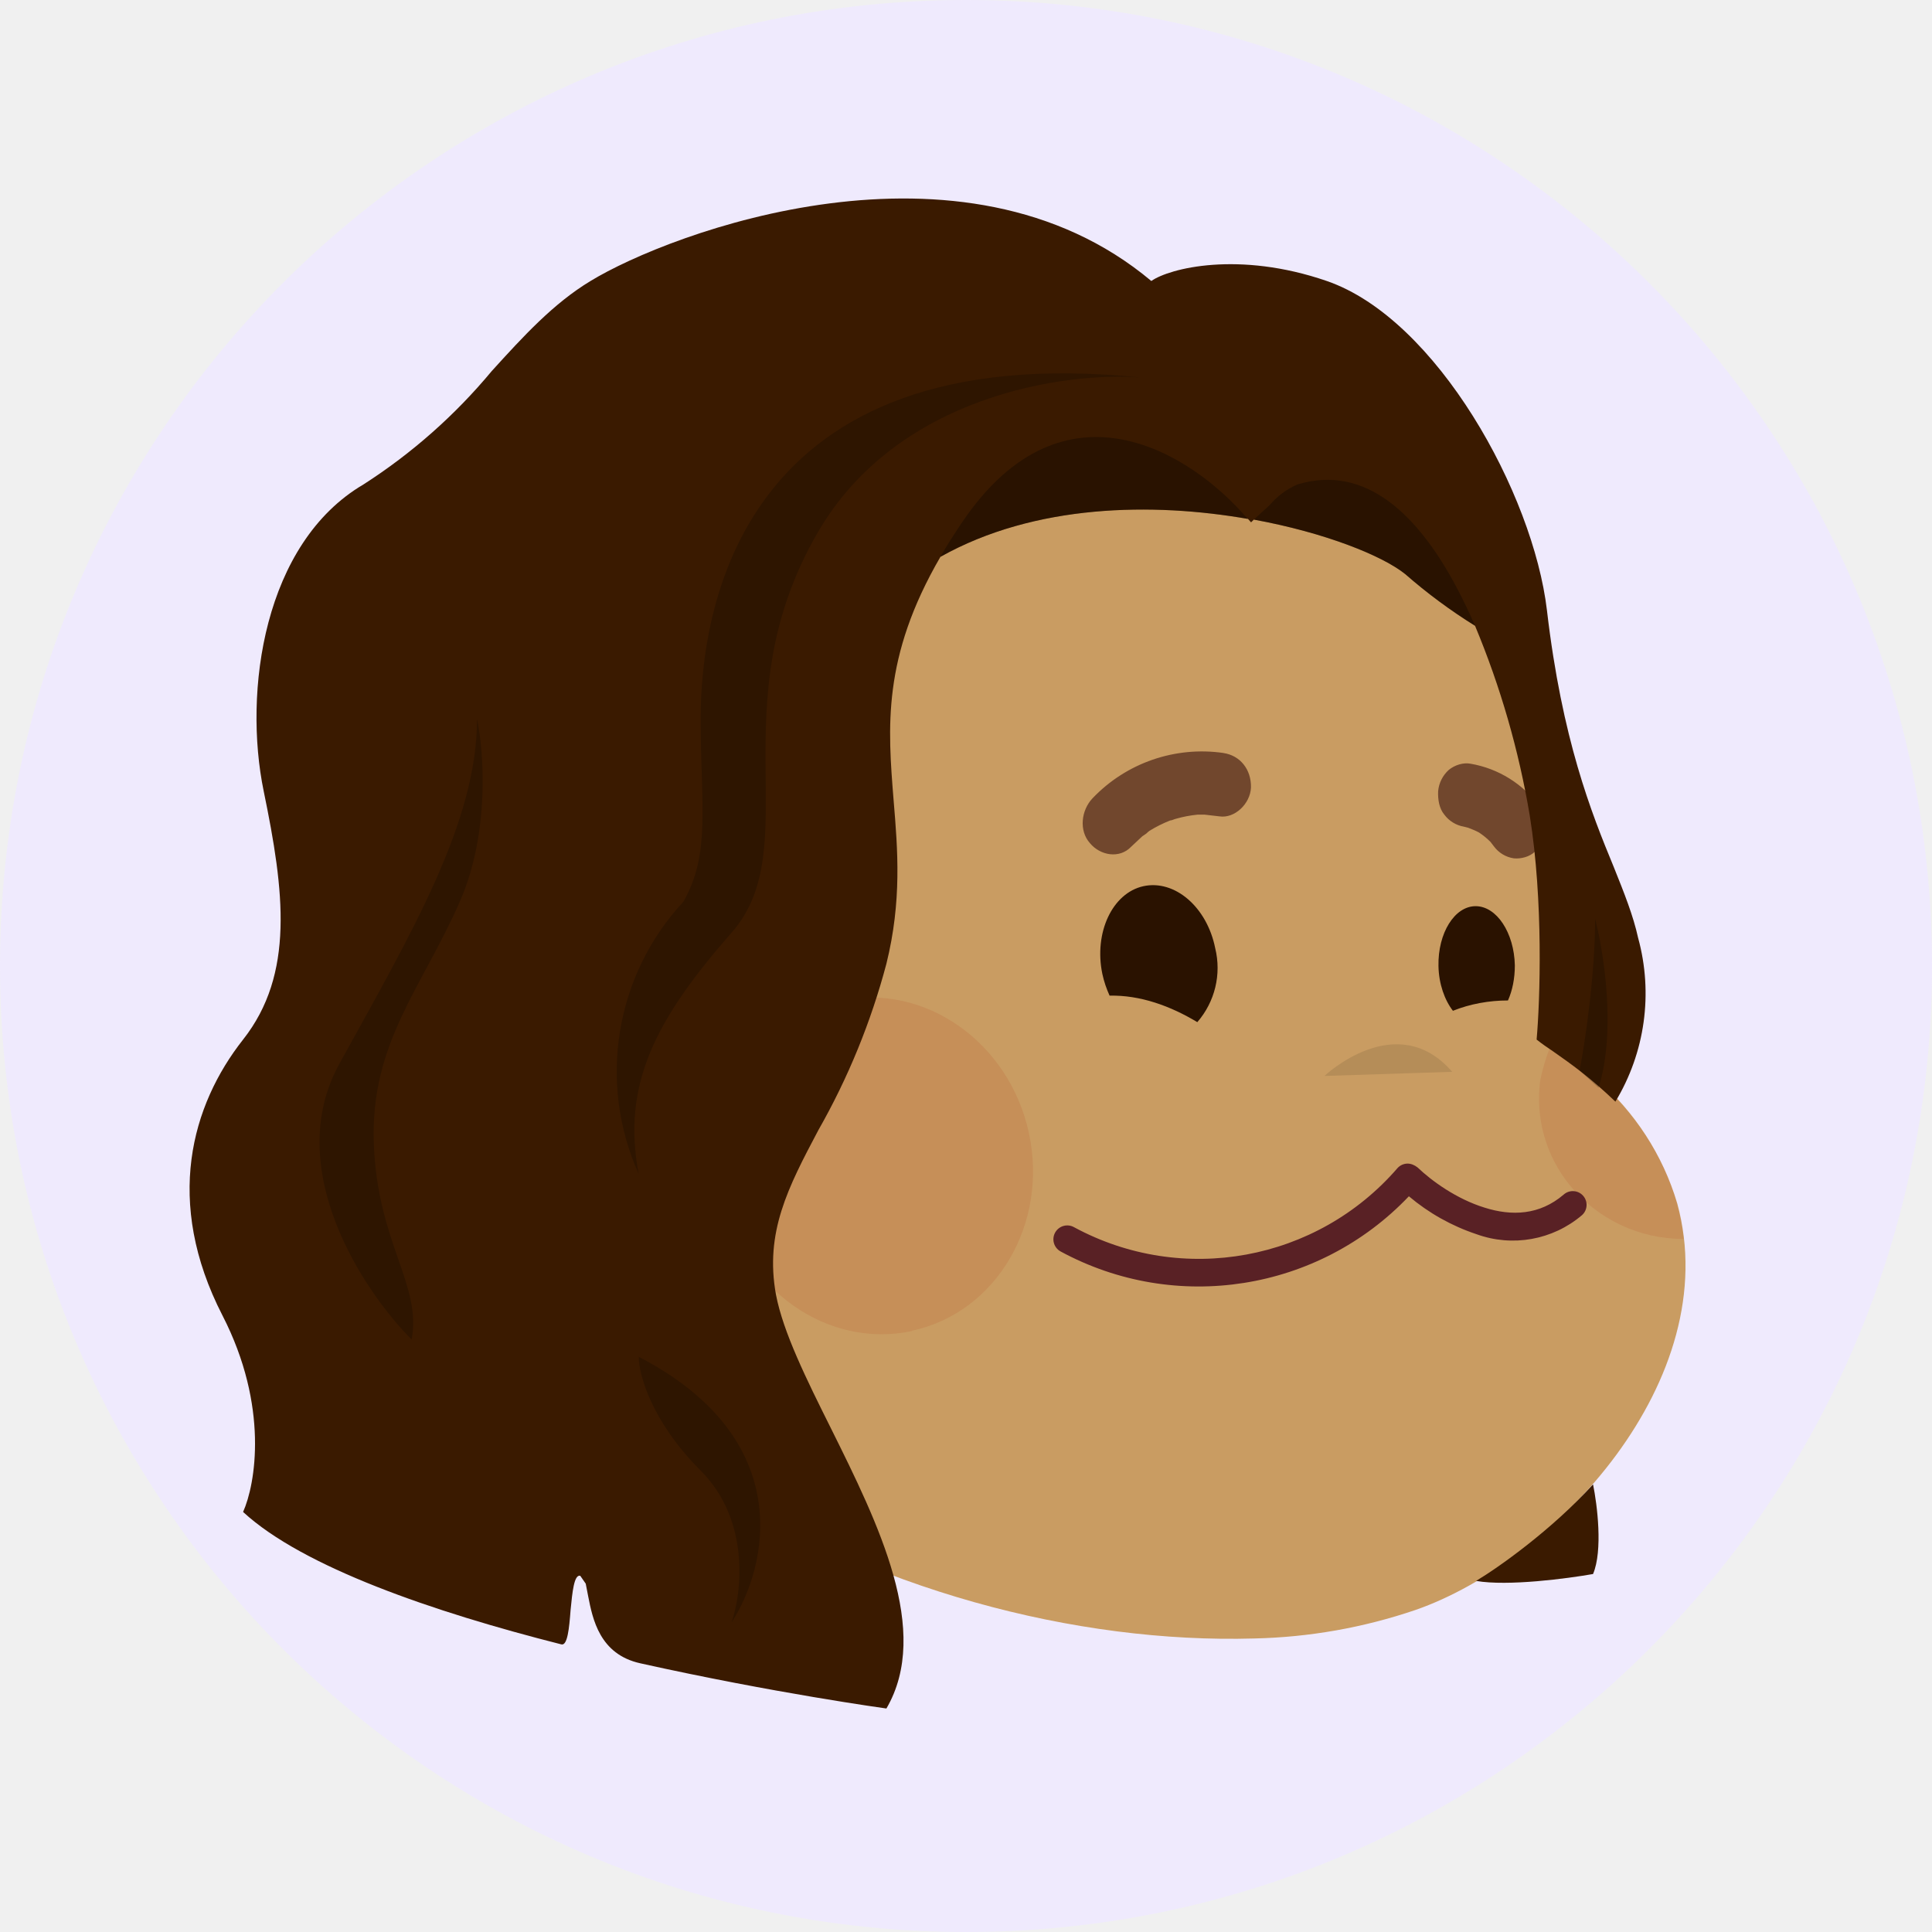
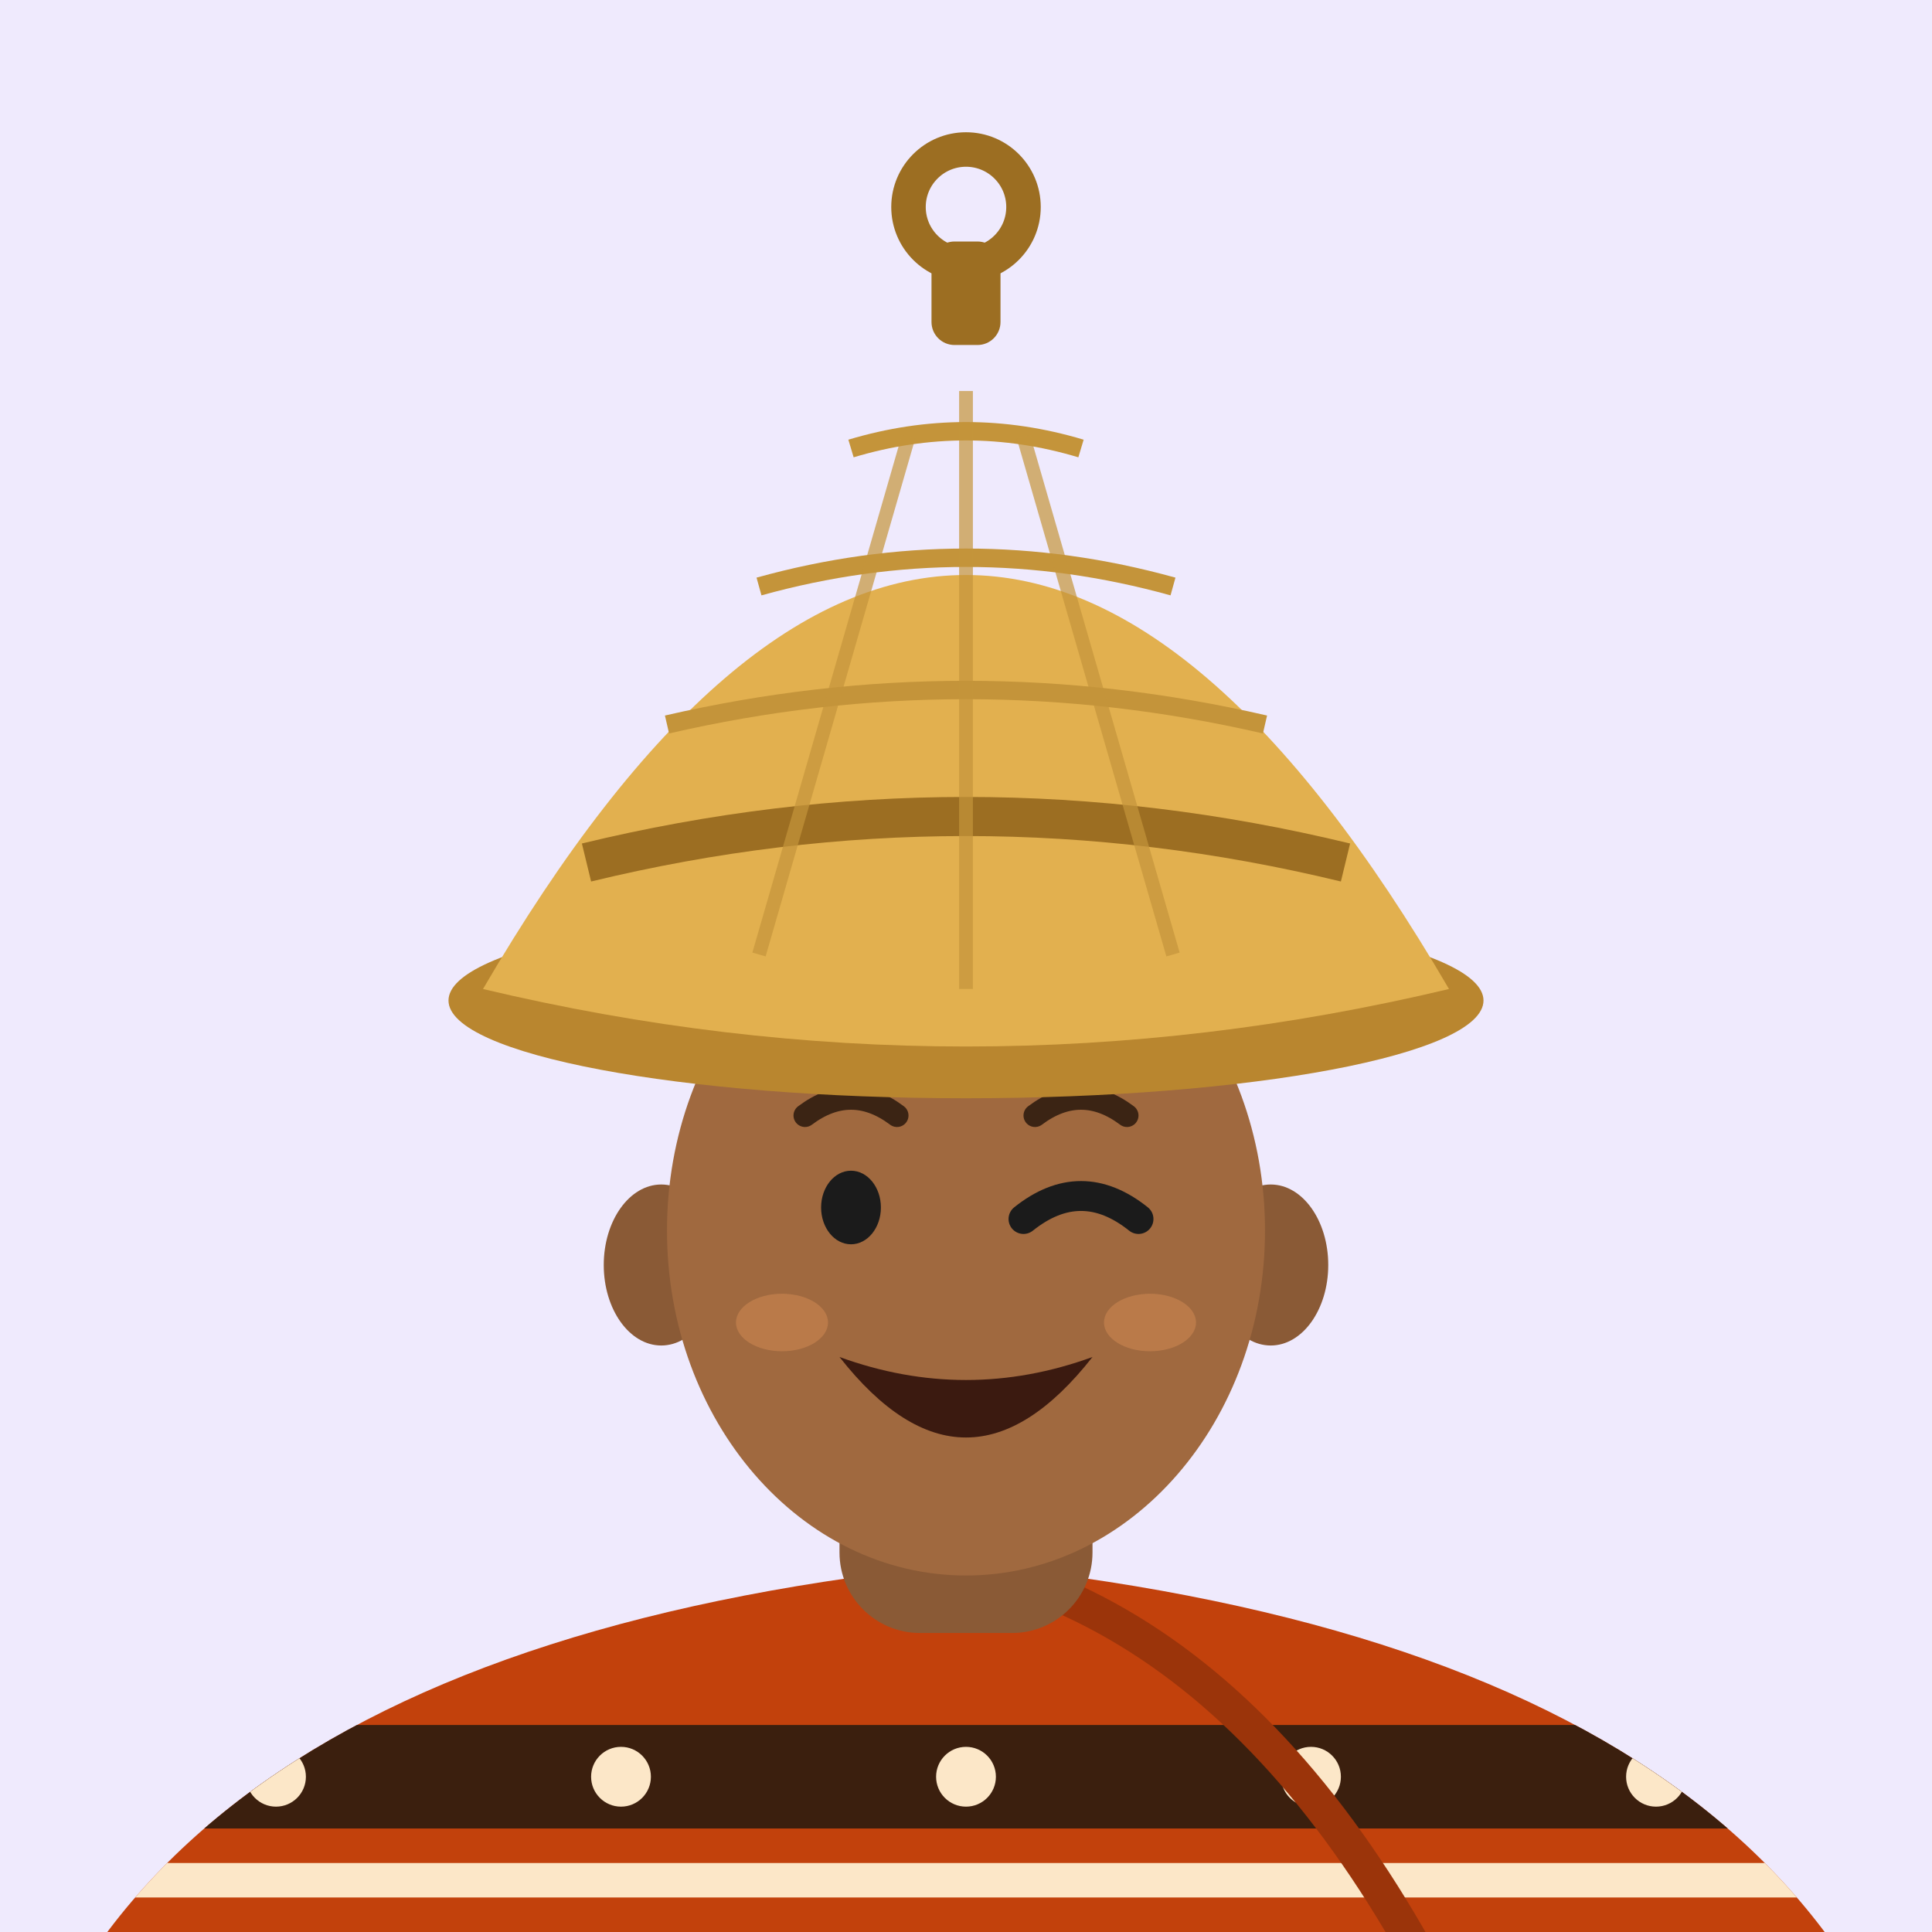
- <svg xmlns="http://www.w3.org/2000/svg" viewBox="0 0 480 480" fill="none" shape-rendering="auto">
-   <mask id="viewboxMask">
-     <rect width="480" height="480" rx="240" ry="240" x="0" y="0" fill="#fff" />
-   </mask>
-   <g mask="url(#viewboxMask)">
-     <rect fill="#efeafd" width="480" height="480" x="0" y="0" />
-     <g transform="matrix(.85775 0 0 .85427 52 47)">
-       <path d="M264 38.6s131.4 20.6 121.4 208.1c0 .7 15.2 10.9 16.4 12a77.1 77.1 0 0 1 23.4 36.3c13.9 51.3-35.7 104.2-75.8 118.2a155 155 0 0 1-46.7 8.3c-103.1 3-239.7-62.7-246.7-191a202.7 202.7 0 0 1 15.1-83.9c0 .1 57.4-142.5 192.9-108Z" fill="#c99c62" />
-       <path d="M388.7 248.7a57 57 0 0 0-3.2 10.5 40 40 0 0 0 8.5 30.4 42.3 42.3 0 0 0 33 15.7c-3.2-31.7-29-50.7-38.3-56.6ZM203.5 332c24.4-5.2 39.6-31 33.9-57.5-5.7-26.5-30.2-43.7-54.6-38.5-24.4 5.3-39.5 31-33.8 57.6 5.7 26.5 30.1 43.7 54.5 38.5Z" fill="#DC2400" style="mix-blend-mode:multiply" opacity=".1" />
-       <path opacity=".1" d="M323 257.9s20.9-19.9 37-1.2Z" fill="#000" />
-       <path d="M128.7 356.9C59.3 391.7-3.7 304.4 16.5 255.3c12.9-31.4 50.4-33.8 72.1-5.2a185 185 0 0 1 29.1 59.1" fill="#c99c62" />
-       <path opacity=".1" d="M71.5 279c9 9 16.1 22.5 25 30-1.7-12.5-4.3-26-10.4-37.3-6.2-11.6-17.5-21-29-20.3-14.2 1-25.9 17.6-27.4 32.6 1-9 19-15 25.9-14.2 10.8 20.4 15 60.6 15 60.6 9-22.7 5.4-40.7 1-51.5Z" fill="#000" />
+ <svg xmlns="http://www.w3.org/2000/svg" viewBox="16 6 168 168" aria-hidden="true">
+   <defs>
+     <clipPath id="b21">
+       <path d="M14 210 Q18 154 100 146 Q182 154 186 210 Z" />
+     </clipPath>
+   </defs>
+   <rect x="0" y="0" width="200" height="200" fill="#EFEAFD" />
+   <g transform="translate(0 -4)">
+     <path d="M14 210 Q18 154 100 146 Q182 154 186 210 Z" fill="#C2410C" />
+     <g clip-path="url(#b21)">
+       <rect x="0" y="160" width="200" height="9" fill="#3B1F0E" />
+       <rect x="0" y="172" width="200" height="3" fill="#FCE7C8" />
+       <rect x="0" y="178" width="200" height="9" fill="#3B1F0E" />
+       <circle cx="40" cy="164.5" r="2.6" fill="#FCE7C8" />
+       <circle cx="70" cy="164.5" r="2.6" fill="#FCE7C8" />
+       <circle cx="100" cy="164.5" r="2.6" fill="#FCE7C8" />
+       <circle cx="130" cy="164.5" r="2.6" fill="#FCE7C8" />
+       <circle cx="160" cy="164.5" r="2.6" fill="#FCE7C8" />
    </g>
-     <g transform="matrix(.85472 0 0 .855 19 -17)">
-       <path fill-rule="evenodd" clip-rule="evenodd" d="M386.9 358c1 0 2 .4 2.9 1.1 4.2 4 11.4 9.2 19.5 11.7 7.9 2.5 16 2.2 23-3.8a4 4 0 1 1 5.3 6 31 31 0 0 1-30.7 5.5 59.7 59.7 0 0 1-19.6-11 84.3 84.3 0 0 1-101.3 16 4 4 0 0 1 4-7 76.3 76.3 0 0 0 94-17.2 4 4 0 0 1 2.9-1.3Z" fill="#592125" />
+     <path d="M100 146 Q134 154 152 210" fill="none" stroke="#9b340a" stroke-width="3" stroke-linecap="round" />
+     <rect x="89" y="136" width="22" height="16" rx="7" fill="#8a5a36" />
+     <ellipse cx="73.5" cy="120" rx="5" ry="7" fill="#8a5a36" />
+     <ellipse cx="126.5" cy="120" rx="5" ry="7" fill="#8a5a36" />
+     <ellipse cx="100" cy="117" rx="26" ry="30" fill="#A0693F" />
+     <ellipse cx="90" cy="115" rx="2.6" ry="3.2" fill="#1B1B1B" />
+     <path d="M105 116 q5 -4 10 0" stroke="#1B1B1B" stroke-width="2.6" fill="none" stroke-linecap="round" />
+     <path d="M86 107 q4 -3 8 0 M106 107 q4 -3 8 0" stroke="#3B2414" stroke-width="2" fill="none" stroke-linecap="round" />
+     <path d="M89 128 Q100 142 111 128 Q100 132 89 128 Z" fill="#3B1A10" />
+     <ellipse cx="84" cy="125" rx="4" ry="2.5" fill="#d08952" opacity=".55" />
+     <ellipse cx="116" cy="125" rx="4" ry="2.5" fill="#d08952" opacity=".55" />
+     <g>
+       <ellipse cx="100" cy="97" rx="45" ry="8.5" fill="#B9862F" />
+       <path d="M58 96 Q100 24 142 96 Q100 106 58 96 Z" fill="#E2B04F" />
+       <path d="M67 85 Q100 77 133 85" stroke="#9C6E22" stroke-width="3.4" fill="none" />
+       <path d="M74 73 Q100 67 126 73 M82 61 Q100 56 118 61 M90 49 Q100 46 110 49" stroke="#C4943A" stroke-width="1.6" fill="none" />
+       <path d="M82 93 L95 48 M100 96 L100 44 M118 93 L105 48" stroke="#C4943A" stroke-width="1.2" fill="none" opacity=".7" />
+       <rect x="97" y="31" width="6" height="9" rx="2" fill="#9C6E22" />
+       <circle cx="100" cy="28" r="5" fill="none" stroke="#9C6E22" stroke-width="3" />
    </g>
-     <g transform="matrix(.85472 0 0 .855 19 -17)">
-       <path d="M300.3 309.2c8.9-.2 17.7 3 25.5 7.7a24 24 0 0 0 5.2-21.5c-2.4-12-11.8-20-20.9-18-9 2-14.4 13.5-11.9 25.5.5 2.3 1.2 4.3 2.1 6.3ZM416.1 310.6c1.3-2.9 2-6.4 2-10.2-.2-9.5-5.3-17.2-11.4-17.2-6.1 0-11 7.8-10.8 17.4.1 5.2 1.8 9.9 4.2 13 5-2 10.5-3 16-3Z" fill="#2A1200" />
-       <path d="M333.5 238.7a43.9 43.9 0 0 0-38.2 13.2c-3.2 3.4-4 9.3-.7 13 3 3.6 8.6 4.6 12 1l3.2-3c.4-.3 1.3-.8 1.6-1.2l.5-.4a37.7 37.7 0 0 1 6-3c.5 0 1.2-.4 1.7-.5a35.6 35.6 0 0 1 6.3-1.2h2l4.3.5c4.4.7 9-3.6 9.2-8.4.1-5.3-3.2-9.3-8-10ZM425.4 254.4a31.4 31.4 0 0 0-20.2-12.6c-2.1-.4-4.6.4-6.3 1.8a9.5 9.5 0 0 0-3.1 6.2c-.1 2.4.3 5 1.8 6.8a9 9 0 0 0 5.7 3.5l1.2.3c1 .4 2.1.8 3.2 1.4 1.2.8 2.3 1.7 3.3 2.7l1 1.3a8.8 8.8 0 0 0 5.8 3.5c2 .2 4.6-.4 6.2-2 1.7-1.5 3-3.6 3.2-6 .1-2.5-.4-5-1.8-7Z" fill="#71472D" />
-     </g>
-     <g transform="matrix(.85472 0 0 .85667 18 -15)">
-       <g fill="#3a1a00">
-         <path fill-rule="evenodd" clip-rule="evenodd" d="m341.7 168 .9 1 .8-.8c20.8 3.8 37.4 10.5 44 15.8a155.5 155.5 0 0 0 20.3 15 249.4 249.4 0 0 1 15.9 55c4 24.8 3 53.7 2 65 1.5 1.2 3.1 2.3 4.9 3.5 5 3.5 10.7 7.5 18 14.5a60.6 60.6 0 0 0 6.6-47.5c-1.4-6.4-4-12.9-7.1-20.6-6.5-15.7-15-36.9-19.4-74.4-4-33.8-32-84.5-64-95.5-25.6-8.8-45.7-3.7-51 0-55-46-140-14-163 0-10.8 6.5-19.5 16-28.7 26.1A162.6 162.6 0 0 1 84.6 158c-29 17-35 60-29 89s9 53-6 72-23 47-6 80c13.6 26.4 9.6 49 6 57 17.4 16 55.3 29 92.5 38.4 1.8.5 2.3-4.7 2.7-10 .5-5.1 1-10.3 2.8-9.9l1.6 2.3.7 3.6c1.3 6.6 3.3 16.9 15.2 19.5 38.7 8.6 71.5 13.1 71.5 13.1 13.1-22.4-2.3-53.5-16.1-81.2-7.2-14.4-13.9-27.9-16-38.8-3.3-18.1 3.5-31.1 12.3-47.7a201.6 201.6 0 0 0 19.8-48.3c4.5-18.2 3.3-33 2.1-47.3-1.7-21.2-3.4-41.5 13.6-70.7 27.5-15.4 61.8-15.8 89.4-11Zm63.5 25.5Z" />
-         <path d="M442 448c1.2 5.8 2.9 19.2 0 26-7.4 1.3-24.7 3.6-34 2 6.4-3.8 22-14.8 34-28Z" />
-       </g>
-       <path d="M343.4 168.2c20.8 3.8 37.4 10.5 44 15.8a155.5 155.5 0 0 0 20.3 15 163.4 163.4 0 0 0-5.5-11.4C391.2 167 376 152 356.1 158a22 22 0 0 0-8.1 6l-4.6 4.2ZM258.6 169c29.8-44 67.2-19.6 83-1-27.5-4.8-61.8-4.4-89.3 11 1.8-3.2 4-6.6 6.3-10Z" fill="#000" fill-opacity=".3" />
-       <path d="M216.6 172c23.2-40 72.3-46.7 94-45-117-12-128 68-128 99 0 24.8 3 39-5 53a72.3 72.3 0 0 0-13 79c-5-26 5-45 27-70s-4-66 25-116ZM182.6 444c-14.4-14.4-18-28-18-33 46.4 24 37.3 61.3 27 77 3-8.7 5.4-29.6-9-44ZM112.6 279c8.8-20 7-43.7 5-53 0 30-19 62-40 100-16.8 30.4 7 66 21 80 3-16-10-28-11-57s14-45 25-70ZM443.6 333c5.2-16.4 1.5-39.5-1-49 0 16.4-3 36.2-4.5 44l5.5 5Z" fill="#000" fill-opacity=".2" />
-     </g>
-     <g transform="matrix(.85472 0 0 .85667 14 -12)" />
  </g>
</svg>
